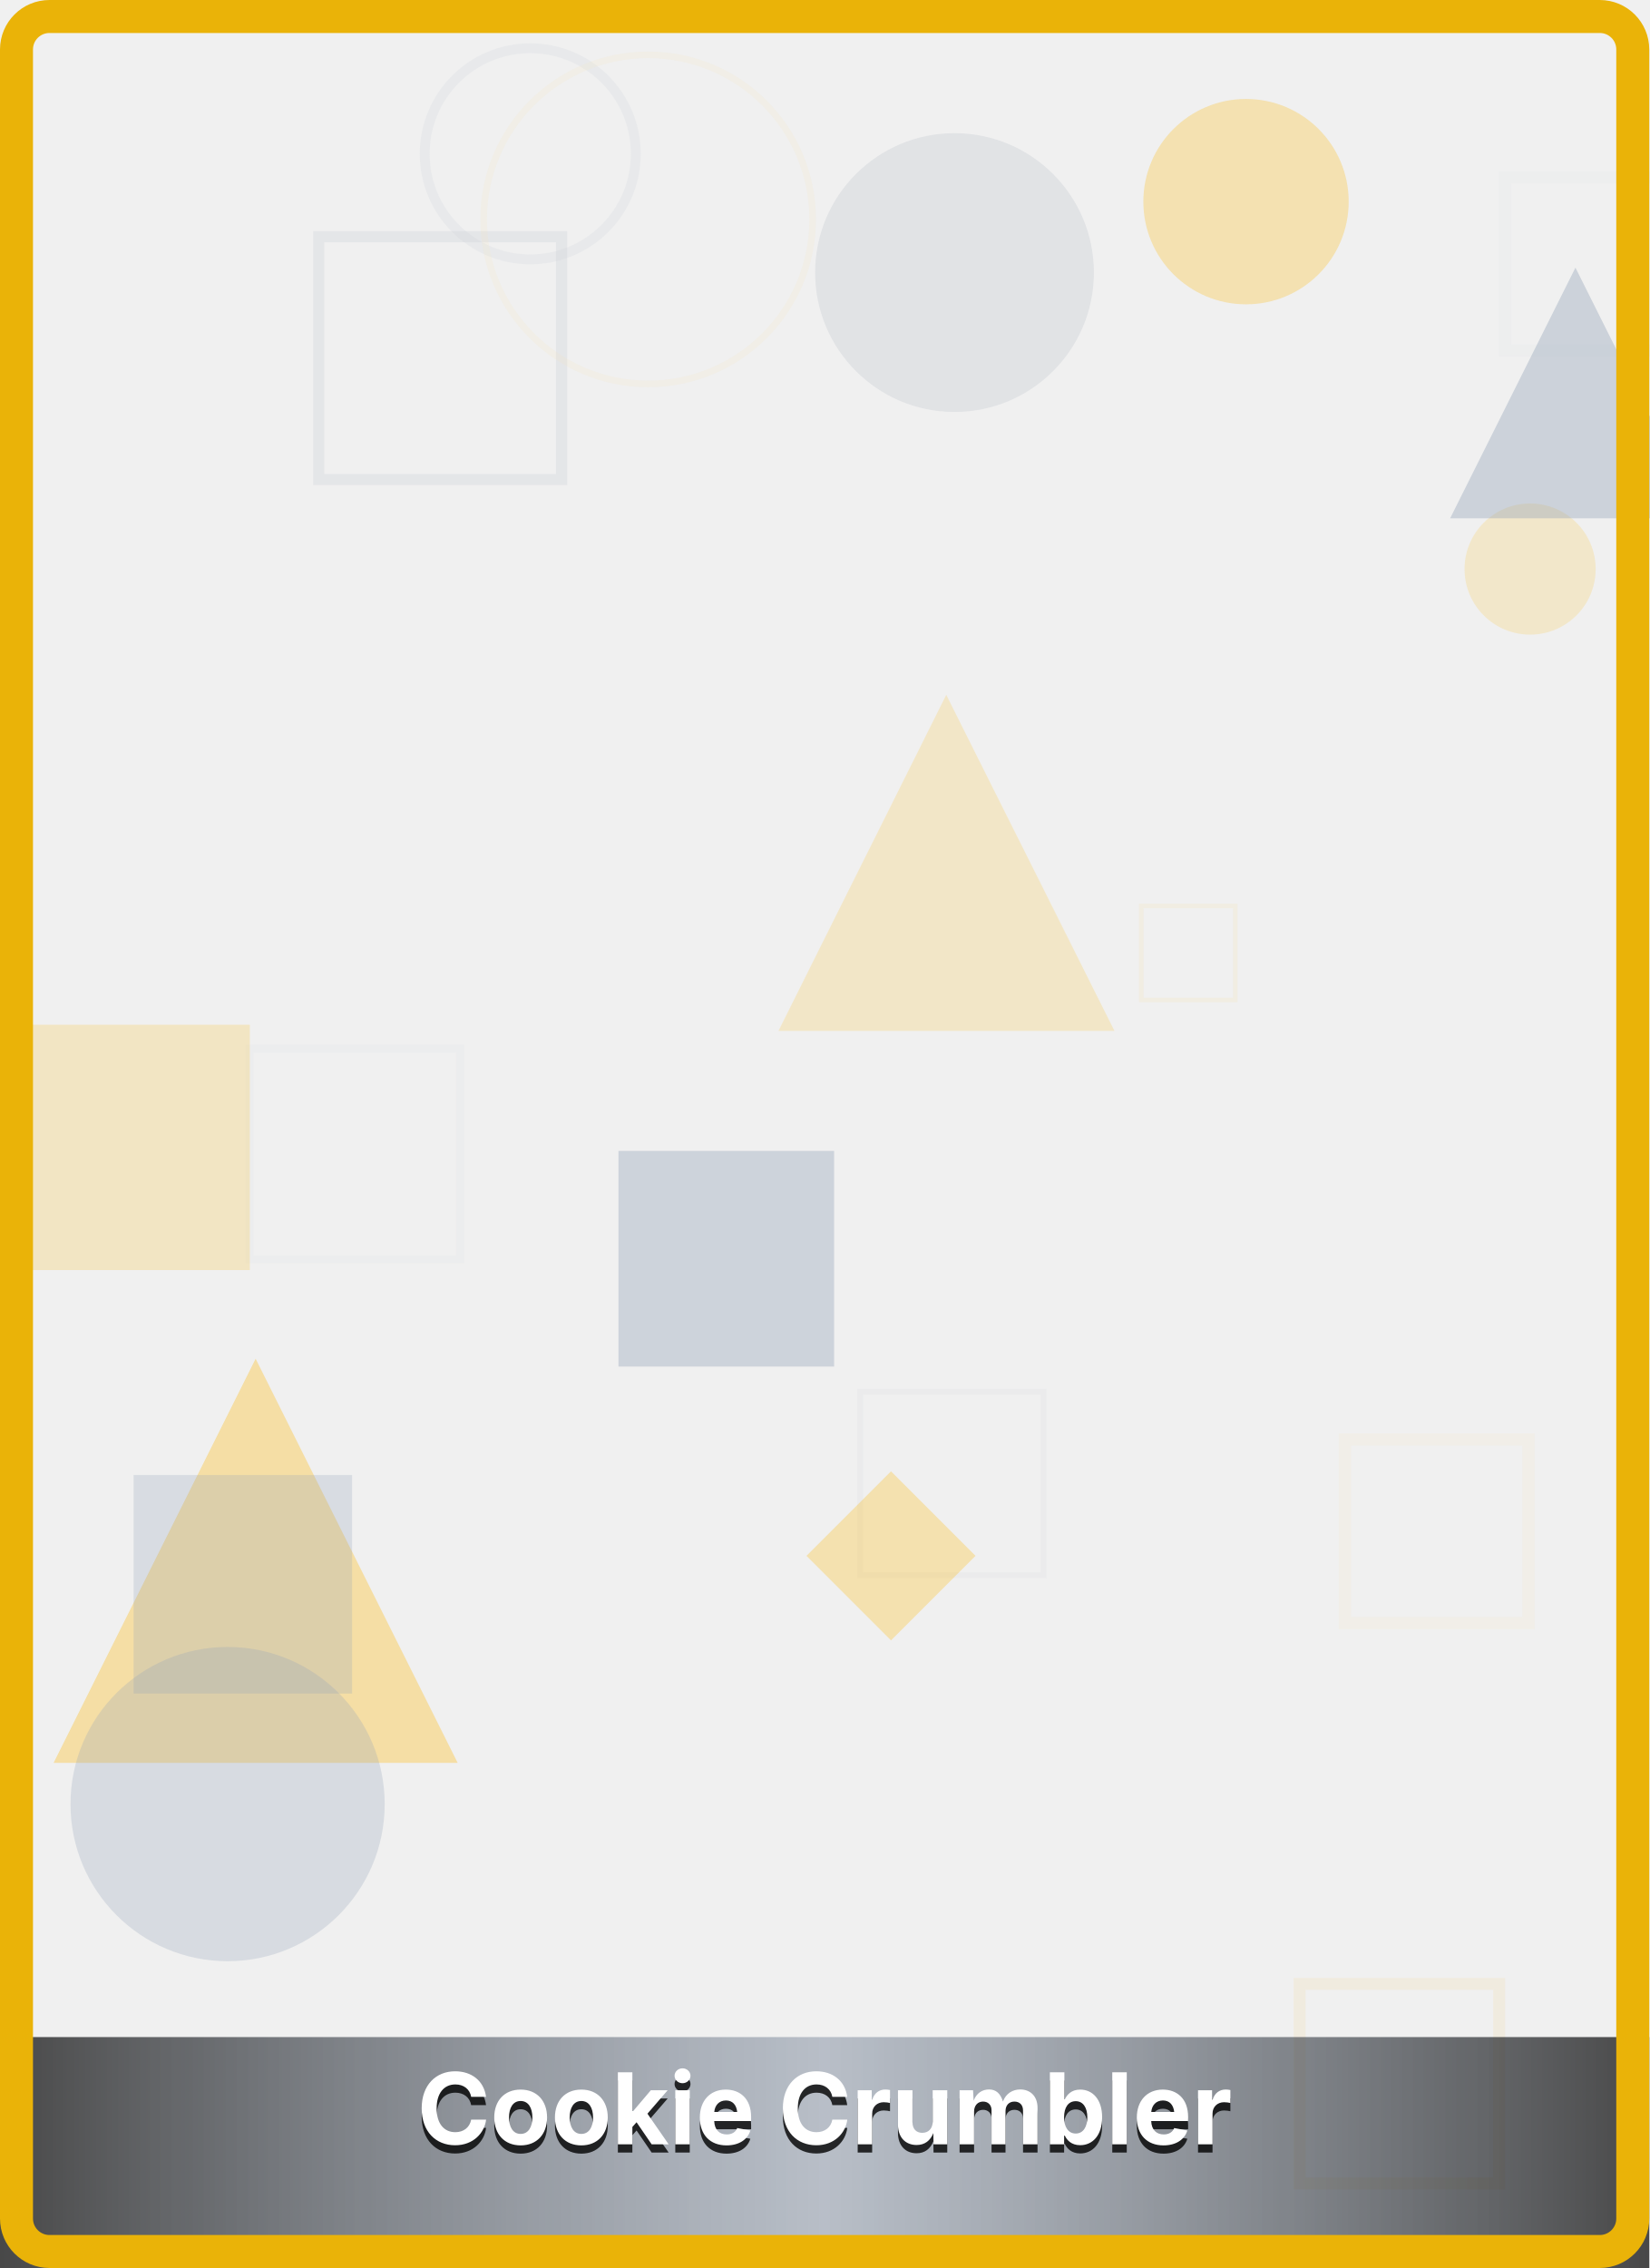
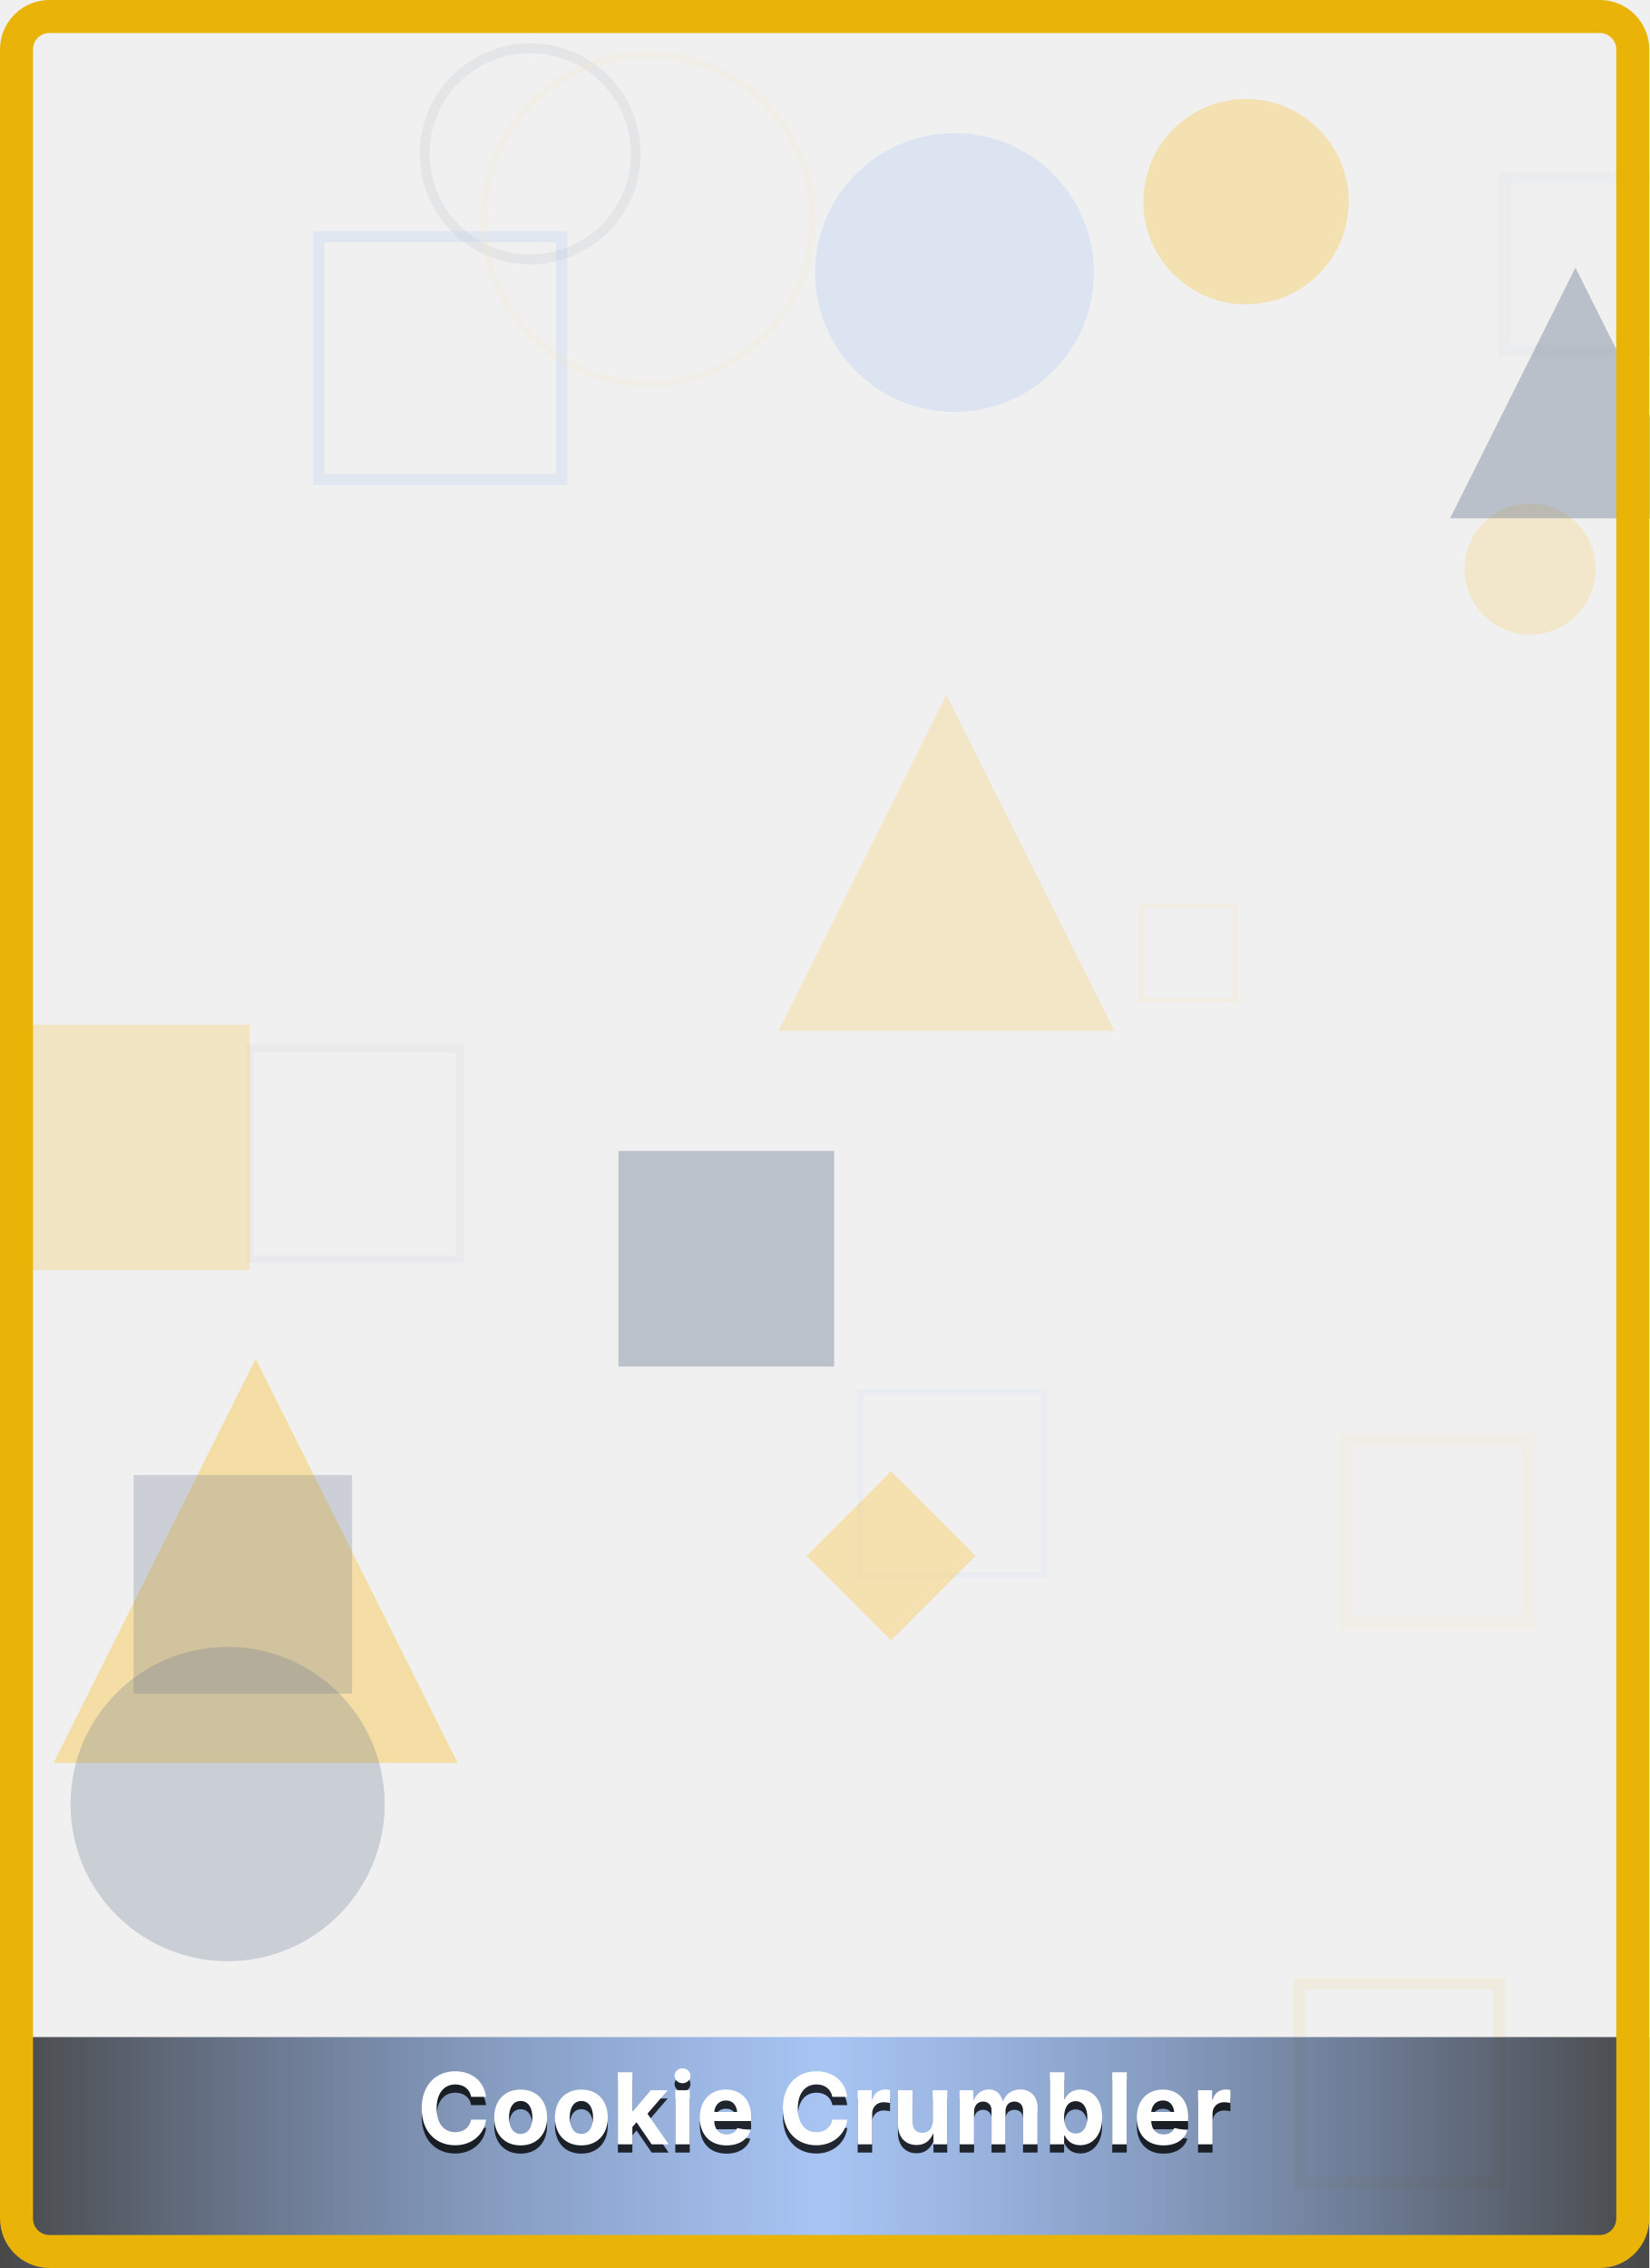
<svg xmlns="http://www.w3.org/2000/svg" viewBox="0 0 400 550" width="400" height="550">
  <defs>
    <linearGradient id="bg-gradient-holiday_003" x1="0%" y1="0%" x2="100%" y2="100%">
-       <stop offset="0%" style="stop-color:#64748b;stop-opacity:0.26" />
-       <stop offset="50%" style="stop-color:#94a3b8;stop-opacity:0.4" />
-       <stop offset="100%" style="stop-color:#64748b;stop-opacity:0.26" />
+       <stop offset="0%" style="stop-color:#3b82f6;stop-opacity:0.26" />
+       <stop offset="50%" style="stop-color:#64748b;stop-opacity:0.4" />
+       <stop offset="100%" style="stop-color:#3b82f6;stop-opacity:0.26" />
    </linearGradient>
    <filter id="shadow-holiday_003">
      <feDropShadow dx="0" dy="2" stdDeviation="3" flood-opacity="0.8" />
    </filter>
  </defs>
  <rect width="400" height="550" fill="url(#bg-gradient-0.1776108171325177)" />
  <g opacity="0.3">
-     <circle cx="128.6" cy="37.3" r="25.6" fill="none" stroke="#94a3b8" stroke-width="2.4" opacity="0.29" />
+     <circle cx="128.6" cy="37.3" r="25.6" fill="none" stroke="#64748b" stroke-width="2.4" opacity="0.29" />
    <rect x="315.2" y="481.1" width="48.4" height="48.4" fill="none" stroke="#fbbf24" stroke-width="2.9" opacity="0.27" />
-     <rect x="77.3" y="57.4" width="58.9" height="58.9" fill="none" stroke="#64748b" stroke-width="2.7" opacity="0.28" />
-     <rect x="365.0" y="43.0" width="42.0" height="42.0" fill="none" stroke="#94a3b8" stroke-width="2.9" opacity="0.14" />
-     <rect x="60.5" y="254.3" width="51.1" height="51.1" fill="none" stroke="#94a3b8" stroke-width="1.9" opacity="0.16" />
-     <rect x="208.6" y="337.5" width="44.5" height="44.5" fill="none" stroke="#64748b" stroke-width="1.4" opacity="0.13" />
+     <rect x="77.3" y="57.4" width="58.9" height="58.9" fill="none" stroke="#3b82f6" stroke-width="2.7" opacity="0.28" />
+     <rect x="365.0" y="43.0" width="42.0" height="42.0" fill="none" stroke="#64748b" stroke-width="2.9" opacity="0.14" />
+     <rect x="60.5" y="254.3" width="51.1" height="51.1" fill="none" stroke="#64748b" stroke-width="1.9" opacity="0.16" />
+     <rect x="208.6" y="337.5" width="44.5" height="44.5" fill="none" stroke="#3b82f6" stroke-width="1.4" opacity="0.13" />
    <circle cx="157.2" cy="53.2" r="39.9" fill="none" stroke="#fbbf24" stroke-width="1.6" opacity="0.16" />
    <rect x="276.8" y="219.7" width="22.8" height="22.8" fill="none" stroke="#fbbf24" stroke-width="1.1" opacity="0.24" />
    <rect x="326.2" y="349.1" width="44.5" height="44.5" fill="none" stroke="#fbbf24" stroke-width="3.0" opacity="0.13" />
  </g>
  <polygon points="229.5,168.5 270.3,250.0 188.8,250.0" fill="#fbbf24" opacity="0.20" />
  <rect x="1.1" y="248.5" width="59.5" height="59.5" fill="#fbbf24" opacity="0.22" />
  <polygon points="216.1,356.8 236.6,377.3 216.1,397.8 195.6,377.3" fill="#fbbf24" opacity="0.32" />
  <polygon points="62.0,329.5 111.0,427.5 13.0,427.5" fill="#fbbf24" opacity="0.37" />
-   <rect x="150.0" y="279.1" width="52.3" height="52.3" fill="#94a3b8" opacity="0.38" />
-   <circle cx="55.2" cy="437.5" r="38.1" fill="#94a3b8" opacity="0.27" />
+   <rect x="150.0" y="279.1" width="52.3" height="52.3" fill="#64748b" opacity="0.38" />
+   <circle cx="55.2" cy="437.5" r="38.1" fill="#64748b" opacity="0.27" />
  <circle cx="371.1" cy="138.0" r="15.9" fill="#fbbf24" opacity="0.19" />
-   <circle cx="231.5" cy="66.1" r="33.8" fill="#64748b" opacity="0.11" />
-   <rect x="32.4" y="357.7" width="53.0" height="53.0" fill="#94a3b8" opacity="0.26" />
-   <polygon points="382.1,64.9 412.5,125.7 351.7,125.7" fill="#94a3b8" opacity="0.39" />
+   <circle cx="231.5" cy="66.1" r="33.8" fill="#3b82f6" opacity="0.11" />
+   <rect x="32.4" y="357.7" width="53.0" height="53.0" fill="#64748b" opacity="0.26" />
+   <polygon points="382.1,64.9 412.5,125.7 351.7,125.7" fill="#64748b" opacity="0.39" />
  <circle cx="302.2" cy="48.9" r="24.9" fill="#fbbf24" opacity="0.31" />
  <defs>
    <linearGradient id="text-bg-15" x1="0%" y1="0%" x2="100%" y2="0%">
      <stop offset="0%" style="stop-color:#000000;stop-opacity:0.7" />
-       <stop offset="50%" style="stop-color:#64748b;stop-opacity:0.4" />
+       <stop offset="50%" style="stop-color:#3b82f6;stop-opacity:0.4" />
      <stop offset="100%" style="stop-color:#000000;stop-opacity:0.7" />
    </linearGradient>
  </defs>
  <rect x="0" y="494" width="400" height="56" fill="url(#text-bg-15)" />
  <text x="200" y="522" font-family="system-ui, -apple-system, sans-serif" font-size="24" font-weight="bold" text-anchor="middle" fill="#000000" opacity="0.8">Cookie Crumbler</text>
  <text x="200" y="520" font-family="system-ui, -apple-system, sans-serif" font-size="24" font-weight="bold" text-anchor="middle" fill="#ffffff">Cookie Crumbler</text>
  <rect x="4" y="4" width="392" height="542" fill="none" stroke="#eab308" stroke-width="8" rx="8" ry="8" />
</svg>
